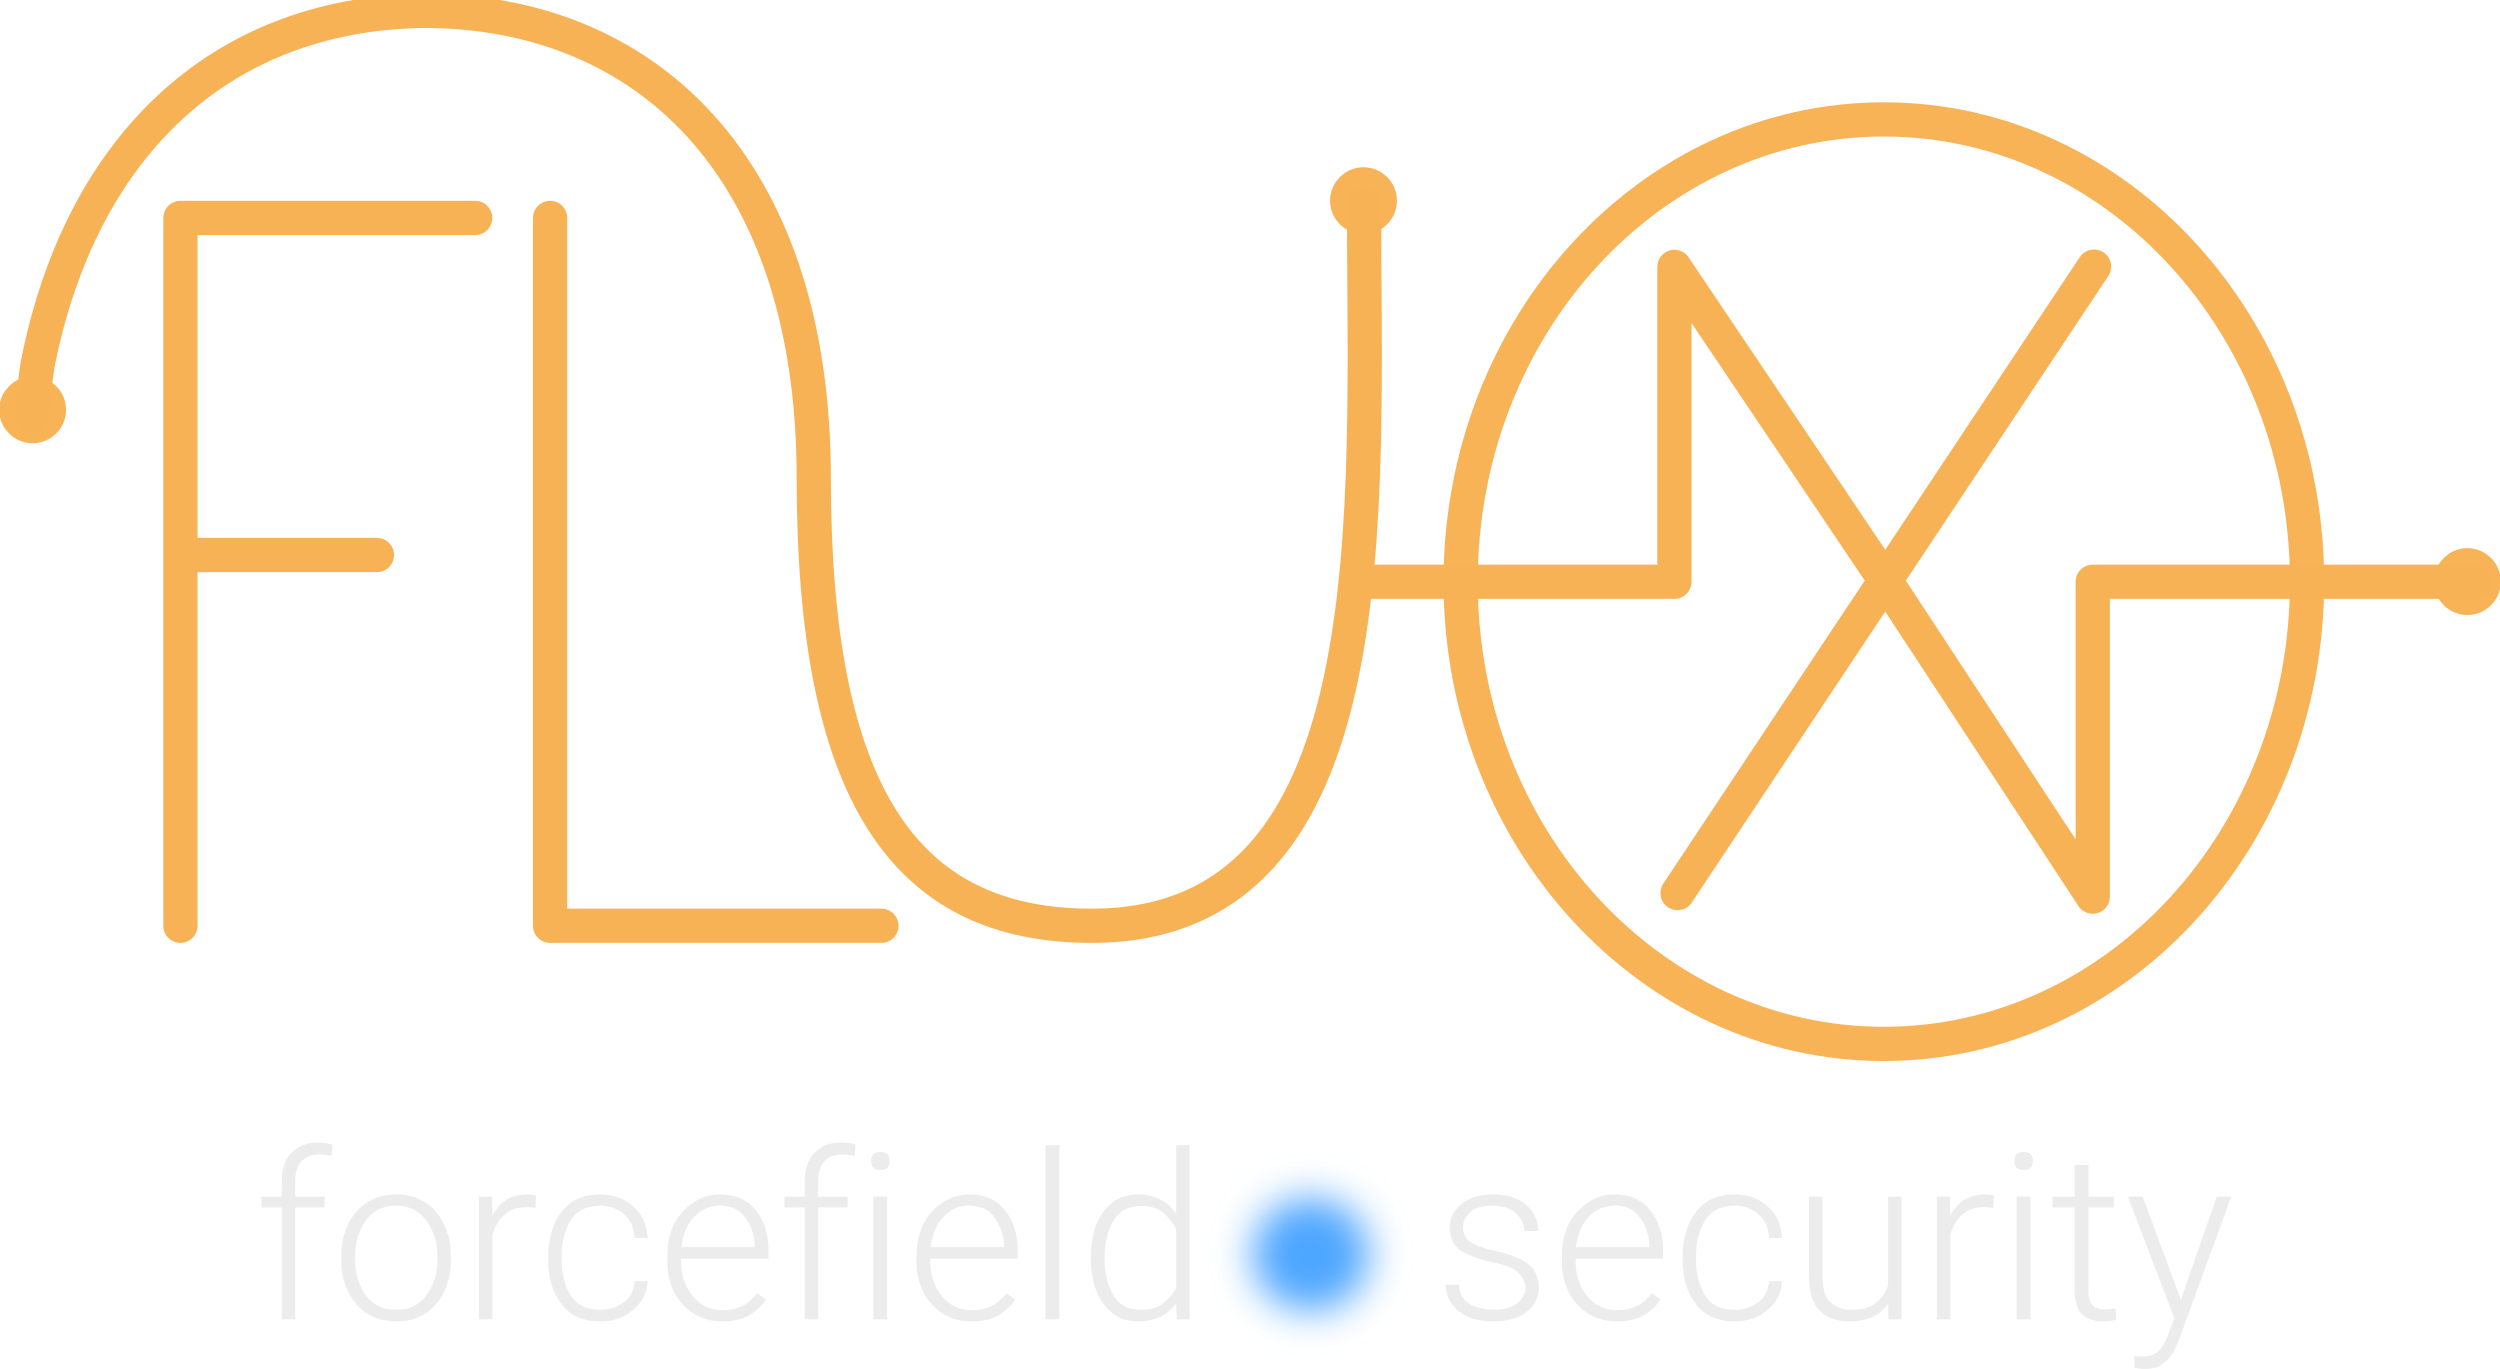
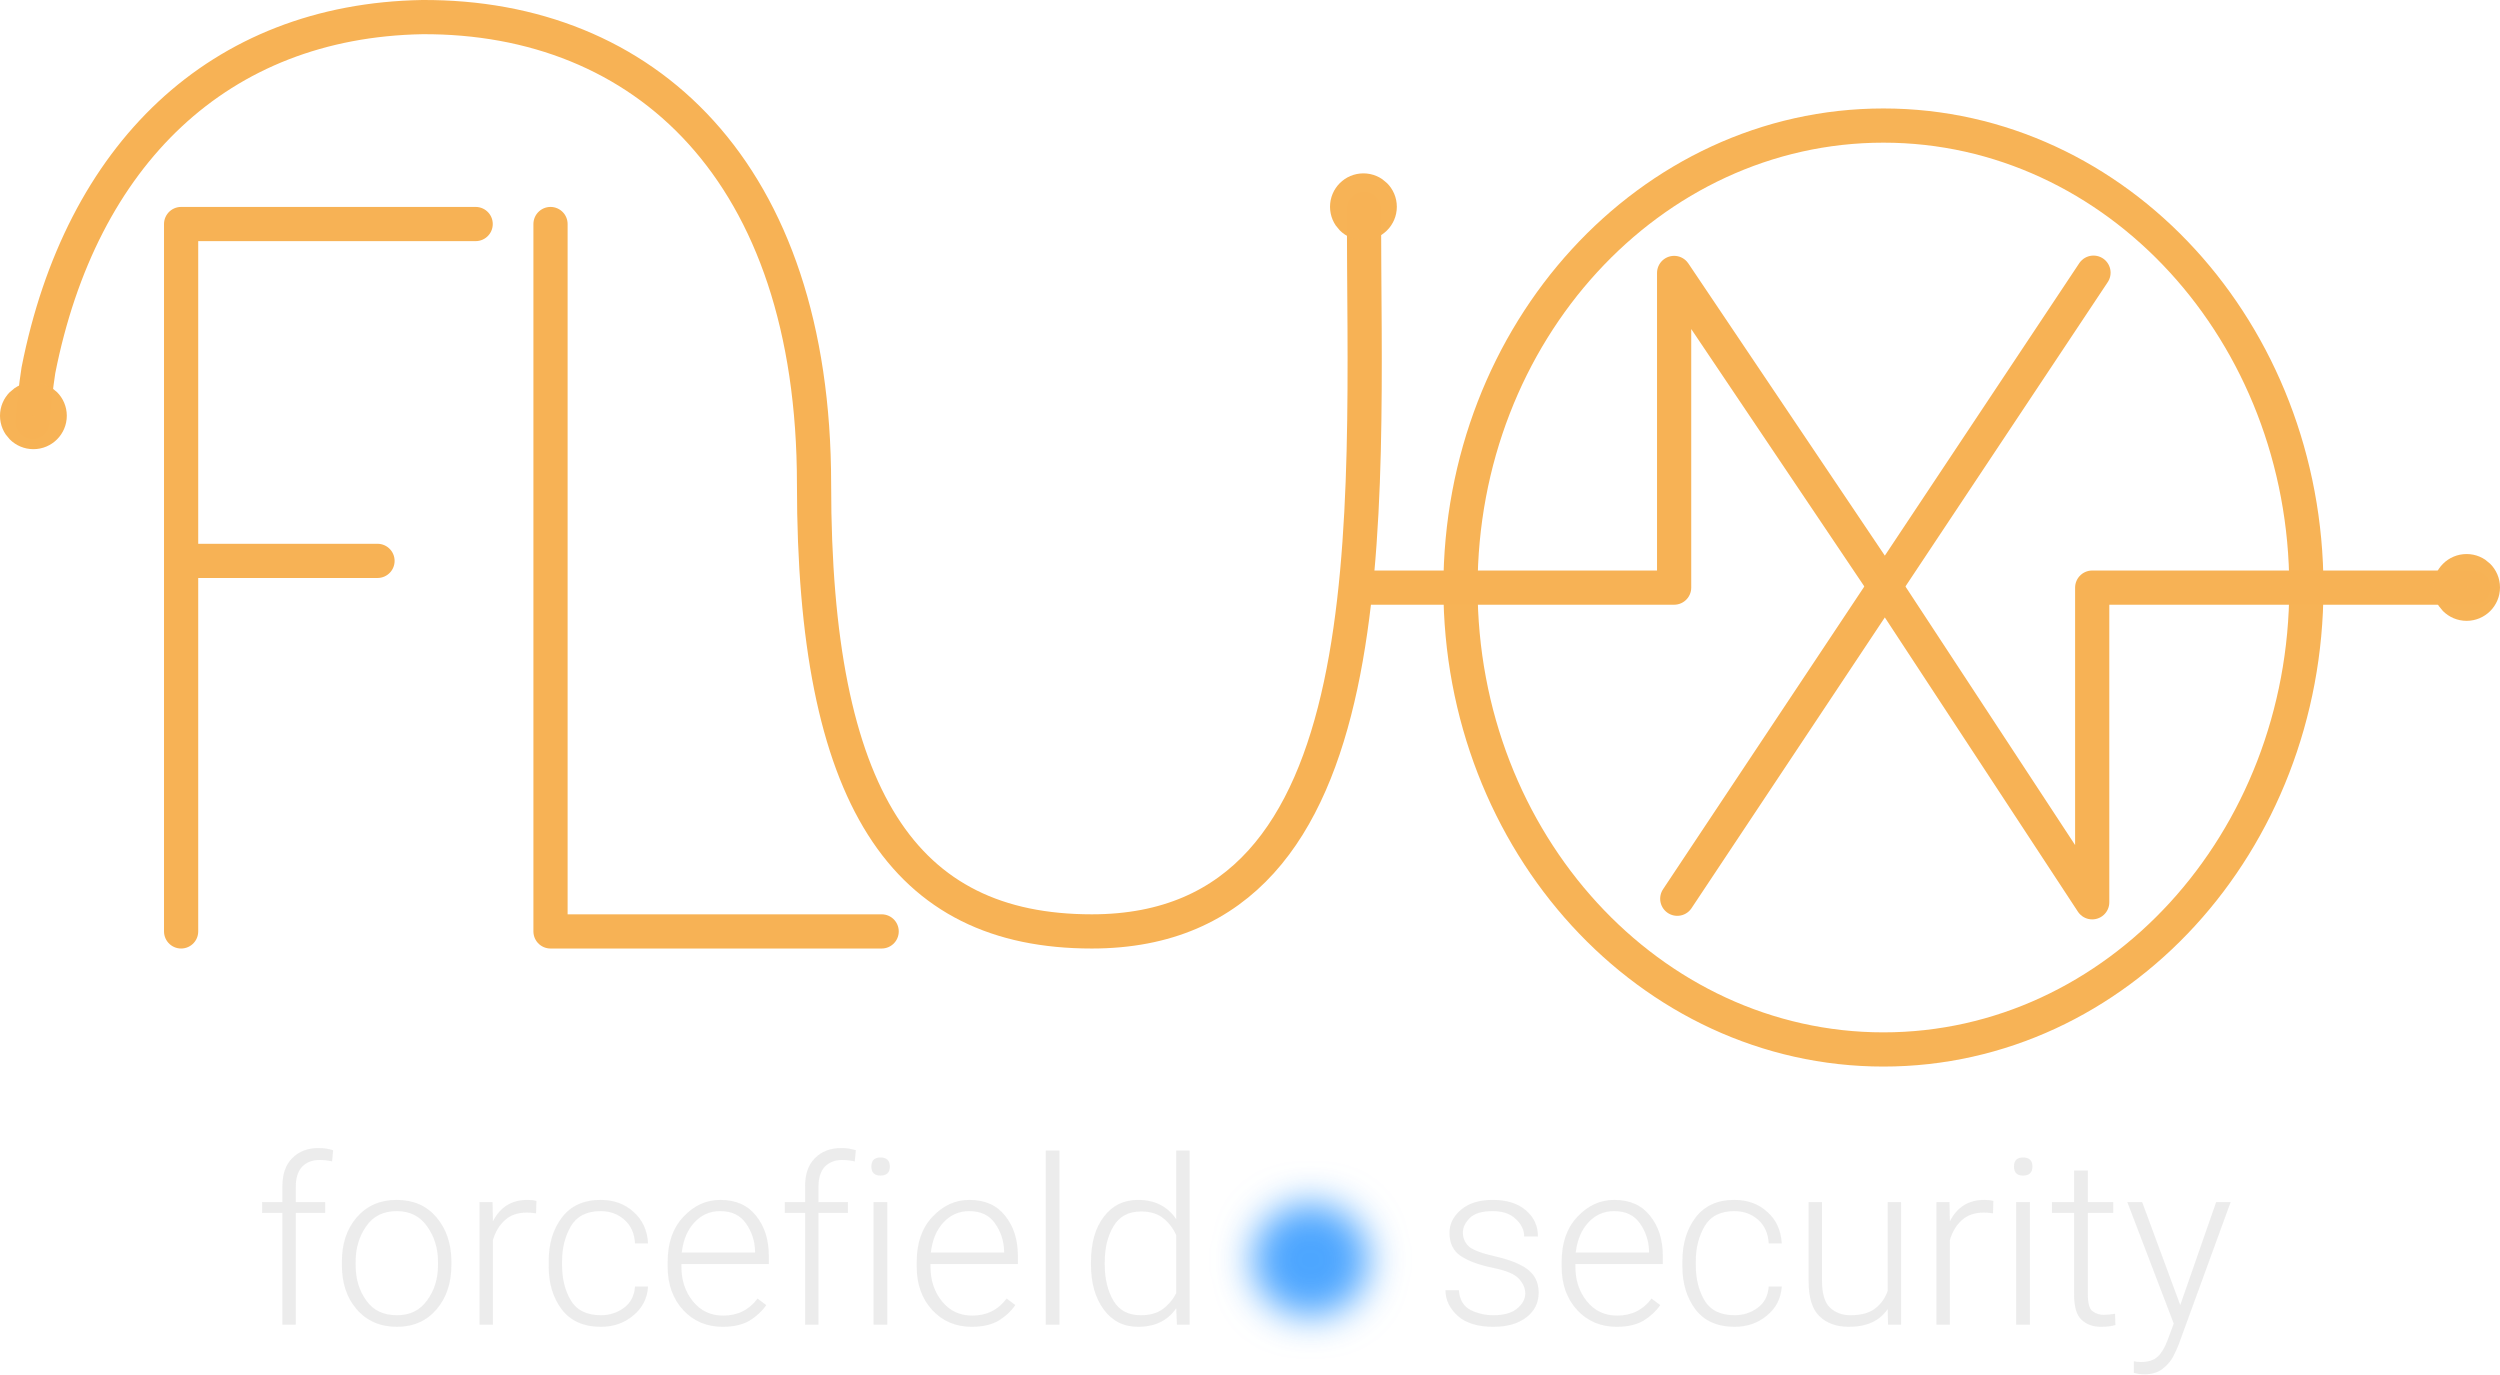
- <svg xmlns="http://www.w3.org/2000/svg" width="365.277" height="200" viewBox="0 0 365.277 200" id="svg2" version="1.1">
+ <svg xmlns="http://www.w3.org/2000/svg" width="365.51" height="200.911" viewBox="0 0 365.51 200.911" id="svg2" version="1.1">
  <defs id="defs4">
    <filter height="1.801" y="-0.4" width="1.779" x="-0.389" id="filter6020" style="color-interpolation-filters:sRGB">
      <feGaussianBlur id="feGaussianBlur6022" stdDeviation="2.426" />
    </filter>
    <filter style="color-interpolation-filters:sRGB" id="filter4639">
      <feFlood flood-opacity="0.498" flood-color="rgb(13,148,242)" result="flood" id="feFlood4641" />
      <feComposite in="flood" in2="SourceGraphic" operator="out" result="composite1" id="feComposite4643" />
      <feGaussianBlur in="composite1" stdDeviation="10.1" result="blur" id="feGaussianBlur4645" />
      <feOffset dx="0" dy="0" result="offset" id="feOffset4647" />
      <feComposite in="offset" in2="SourceGraphic" operator="in" result="composite2" id="feComposite4649" />
    </filter>
  </defs>
-   <g id="layer1" transform="translate(0,-852.3622)">
+   <g id="layer1" transform="translate(0.1162825,-851.4513)">
    <g id="layer1-4" transform="matrix(0.5265067,0,0,0.5265072,-1.066213,822.1264)">
      <g transform="matrix(6.445378,0,0,6.445378,-1027.327,-1006.962)" id="g4193">
        <text xml:space="preserve" style="font-style:normal;font-variant:normal;font-weight:300;font-stretch:normal;font-size:10px;line-height:125%;font-family:Roboto;-inkscape-font-specification:'Roboto, Light';text-align:start;letter-spacing:0px;word-spacing:0px;writing-mode:lr-tb;text-anchor:start;opacity:0.98;fill:#ececec;fill-opacity:1;stroke:none;stroke-width:1px;stroke-linecap:butt;stroke-linejoin:miter;stroke-opacity:1" x="170.648" y="221.942" id="forcefieldSecurity ">
          <tspan id="tspan3359" x="170.648" y="221.942" style="font-style:normal;font-variant:normal;font-weight:300;font-stretch:normal;font-size:10px;line-height:125%;font-family:Roboto;-inkscape-font-specification:'Roboto, Light';text-align:start;writing-mode:lr-tb;text-anchor:start;fill:#ececec;fill-opacity:1">forcefield    security</tspan>
        </text>
        <ellipse style="opacity:0.699;fill:#007fff;fill-opacity:1;filter:url(#filter6020)" id="light" cx="294.366" cy="19.747" rx="7.477" ry="7.272" transform="matrix(0.3351703,0,0,0.3351703,117.4741,212.5302)" />
      </g>
    </g>
-     <g id="g4454" transform="matrix(1.059429,0,0,1.05943,-3.827106,819.1792)" style="fill:none;fill-opacity:1;stroke:#f7b255;stroke-opacity:1;stroke-width:4.72;stroke-miterlimit:4;stroke-dasharray:none">
+     <g id="g4454" transform="matrix(1.059429,0,0,1.05943,-3.827106,819.1792)" style="fill:none;fill-opacity:1;stroke:#f7b255;stroke-width:4.72;stroke-miterlimit:4;stroke-dasharray:none;stroke-opacity:1">
      <path d="m 28.497,61.378 0,97.622 m 0,-97.622 40.648,0 m -40.648,46.487 27.103,0" style="fill:none;fill-opacity:1;stroke:#f7b255;stroke-width:4.72;stroke-linecap:round;stroke-linejoin:miter;stroke-miterlimit:4;stroke-dasharray:none;stroke-opacity:1" id="path4262" />
      <path d="m 79.475,61.378 0,97.622 m 0,0 45.698,0" style="fill:none;fill-opacity:1;stroke:#f7b255;stroke-width:4.72;stroke-linecap:round;stroke-linejoin:miter;stroke-miterlimit:4;stroke-dasharray:none;stroke-opacity:1" id="path4264" />
      <path id="path4322" d="m 8.005,88.7 c 0.18,-2.461 0.448,-4.841 0.799,-7.141 C 14.682,51.809 33.67,33.323 61.788,32.822 c 30.519,-0.135 54.055,21.087 54.055,64.454 0,43.366 12.373,61.724 38.333,61.724 41.486,0 37.557,-57.312 37.557,-99.725" style="fill:none;fill-opacity:1;fill-rule:evenodd;stroke:#f7b255;stroke-width:4.72;stroke-linecap:round;stroke-linejoin:miter;stroke-miterlimit:4;stroke-dasharray:none;stroke-opacity:1" />
      <g style="fill:none;fill-opacity:1;stroke:#f7b255;stroke-width:4.72;stroke-linecap:round;stroke-miterlimit:4;stroke-dasharray:none;stroke-opacity:1" transform="translate(-6.206897,0)" id="g4355">
        <ellipse id="path4324" style="opacity:0.99;fill:none;fill-opacity:1;stroke:#f7b255;stroke-width:4.72;stroke-linecap:round;stroke-linejoin:miter;stroke-miterlimit:4;stroke-dasharray:none;stroke-opacity:1" cy="111.54" cx="269.628" rx="58.367" ry="63.75" />
      </g>
      <path id="path4330" d="m 192.802,111.555 41.735,0 m 0,0 0,-43.425 29.187,43.404 28.508,43.446 0,-43.425 m 0,0 52.64,0" style="fill:none;fill-opacity:1;fill-rule:evenodd;stroke:#f7b255;stroke-width:4.72;stroke-linecap:round;stroke-linejoin:round;stroke-miterlimit:4;stroke-dasharray:none;stroke-opacity:1" />
      <path id="path4359" d="M 292.41,68.092 234.971,154.489" style="fill:none;fill-opacity:1;fill-rule:evenodd;stroke:#f7b255;stroke-width:4.72;stroke-linecap:round;stroke-linejoin:round;stroke-miterlimit:4;stroke-dasharray:none;stroke-opacity:1" />
      <circle r="2.25" cy="58.997" cx="191.659" id="path4369-3" style="opacity:0.99;fill:none;fill-opacity:1;stroke:#f7b255;stroke-width:4.72;stroke-linecap:round;stroke-linejoin:round;stroke-miterlimit:4;stroke-dasharray:none;stroke-opacity:1" />
      <circle r="2.25" cy="87.838" cx="8.112" id="path4369-3-8" style="opacity:0.99;fill:none;fill-opacity:1;stroke:#f7b255;stroke-width:4.72;stroke-linecap:round;stroke-linejoin:round;stroke-miterlimit:4;stroke-dasharray:none;stroke-opacity:1" />
      <circle r="2.25" cy="111.53" cx="343.899" id="path4369-3-9" style="opacity:0.99;fill:none;fill-opacity:1;stroke:#f7b255;stroke-width:4.72;stroke-linecap:round;stroke-linejoin:round;stroke-miterlimit:4;stroke-dasharray:none;stroke-opacity:1" />
    </g>
  </g>
</svg>
